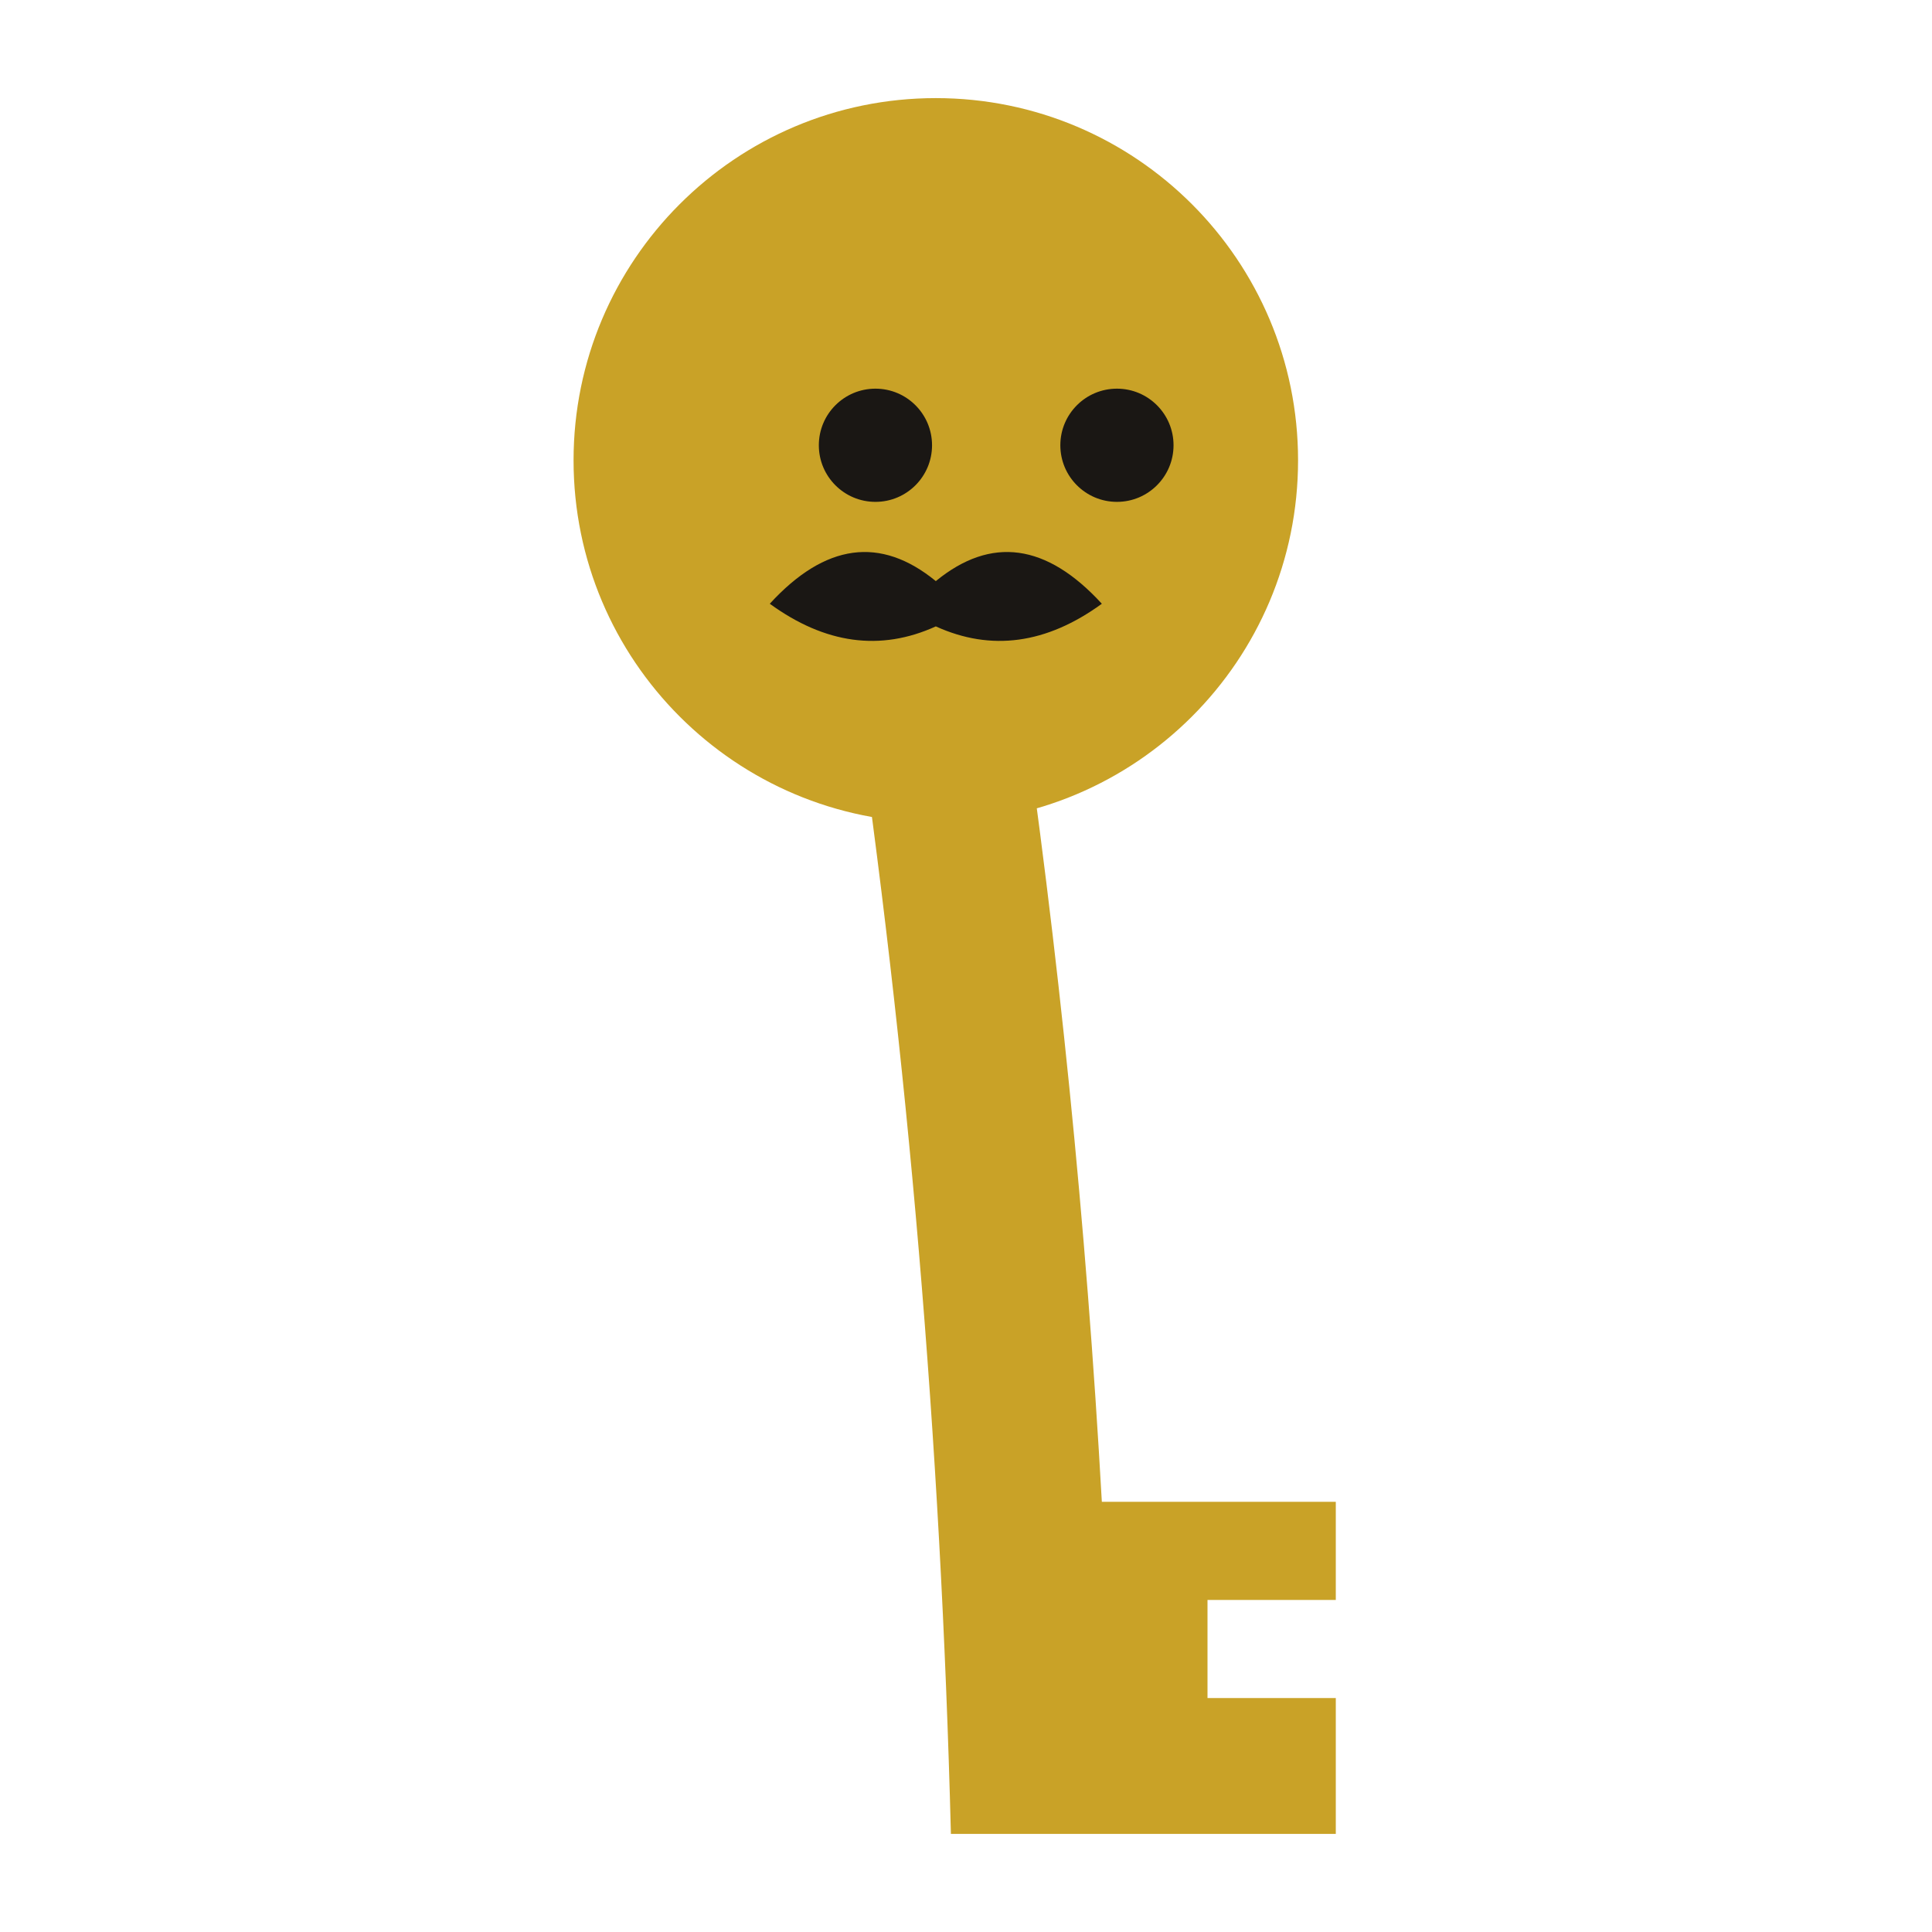
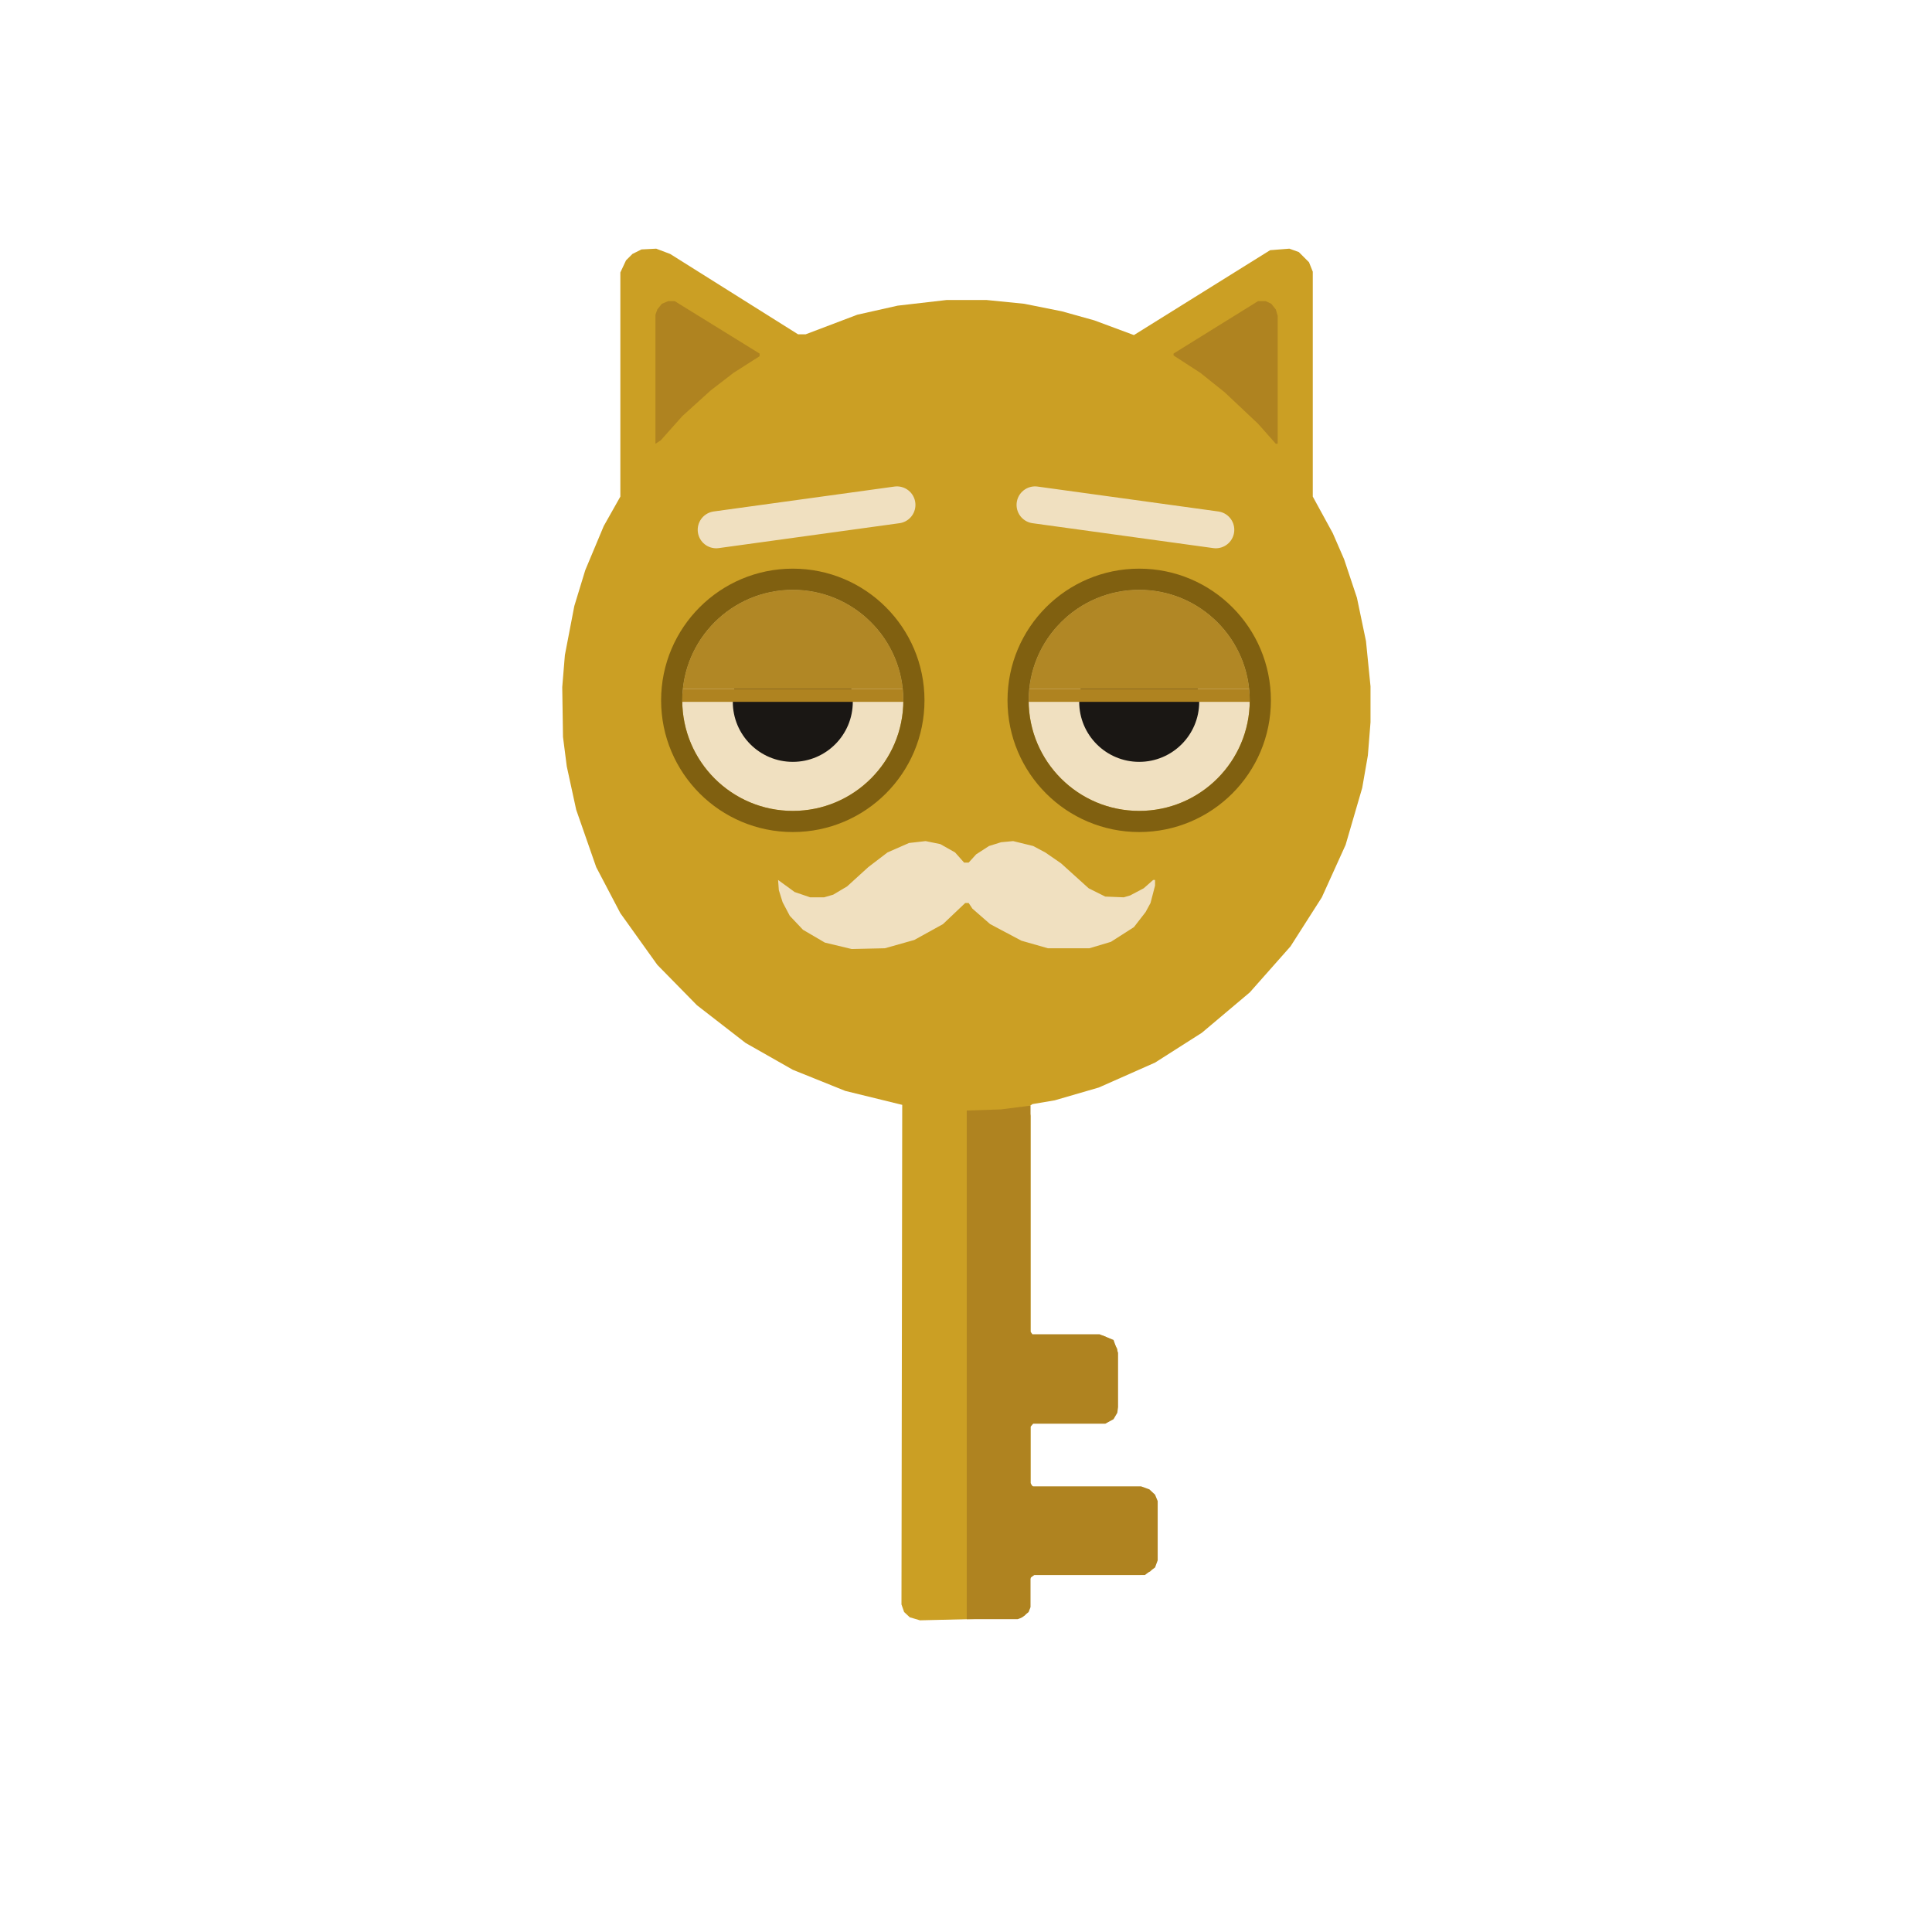
- <svg xmlns="http://www.w3.org/2000/svg" viewBox="0 0 512 512" width="512" height="512">
-   <g transform="rotate(0 256 300)">
-     <path fill="#C9A227" fill-rule="nonzero" d="M152 122 A96 96 0 1 1 344 122 A96 96 0 1 1 152 122 Z M270 180 Q285.8 287.6 292 398 L354 398 L354 424 L320 424 L320 450 L354 450 L354 486 L252 486 Q248 330 226 180 Z" />
-     <circle cx="232" cy="118" r="15" fill="#1A1714" />
-     <circle cx="296" cy="118" r="15" fill="#1A1714" />
-     <path fill="#1A1714" d="M204 160 Q226 136 248 154 Q270 136 292 160 Q270 176 248 166 Q226 176 204 160 Z" />
+ <svg xmlns="http://www.w3.org/2000/svg" viewBox="0 0 512 512" class="unlocked">
+   <style>.unlocked *{transform-box:view-box}.unlocked .mitt{transform:translate(130px,570px);animation:unlocked-paw 4s infinite}
+ .unlocked .lid{animation:unlocked-blink 4s infinite}
+ .unlocked .shut{animation:unlocked-shut 4s infinite}
+ @keyframes unlocked-shut{0%,95%{opacity:0}95.5%,96.2%{opacity:1}96.8%,100%{opacity:0}}
+ @keyframes unlocked-paw{0%,15%{transform:translate(130px,570px);animation-timing-function:cubic-bezier(.2,.9,.3,1)}35%,70%{transform:translate(130px,300px);animation-timing-function:cubic-bezier(.5,0,.7,.4)}90%,100%{transform:translate(130px,570px)}}
+ .unlocked .shut{animation:unlocked-shut 4s infinite}
+ @keyframes unlocked-shut{0%,47%{opacity:0}49%,61%{opacity:1}63%,100%{opacity:0}}
+ @keyframes unlocked-blink{0%,40%{transform:scaleY(1)}48%{transform:scaleY(2.1)}62%{transform:scaleY(2.1)}70%{transform:scaleY(1)}}</style>
+   <g class="head ">
+     <path d="M170.0 66.1 L167.6 67.3 L165.9 69.0 L164.4 72.2 L164.4 131.6 L160.0 139.4 L155.1 151.1 L152.2 160.6 L149.7 173.6 L149.0 182.1 L149.2 195.3 L150.2 203.1 L152.7 214.6 L158.0 229.8 L164.4 242.0 L174.2 255.7 L184.7 266.4 L197.6 276.4 L210.1 283.5 L224.0 289.1 L239.1 292.8 L238.9 425.2 L239.6 427.2 L241.1 428.6 L243.8 429.4 L264.8 428.9 L265.0 428.1 L270.2 428.9 L271.6 428.1 L272.9 426.2 L272.9 418.6 L273.6 417.4 L302.2 417.4 L304.9 416.4 L306.6 413.5 L306.6 398.1 L305.8 396.1 L304.6 394.9 L302.9 394.2 L274.1 394.2 L273.1 393.4 L273.1 377.8 L273.8 377.1 L293.1 377.1 L295.1 375.9 L296.1 373.2 L296.1 357.5 L294.8 355.1 L292.2 353.9 L273.6 353.9 L273.1 353.4 L273.1 295.7 L272.6 293.3 L273.6 292.6 L279.5 291.6 L291.2 288.2 L306.1 281.6 L318.5 273.7 L331.2 263.0 L342.0 250.8 L350.3 237.8 L356.6 223.9 L361.0 208.8 L362.5 200.2 L363.2 191.4 L363.2 181.9 L362.0 169.9 L359.6 158.4 L356.2 148.2 L353.2 141.3 L347.9 131.6 L347.9 72.0 L346.9 69.5 L344.2 66.8 L341.7 65.9 L336.6 66.3 L300.5 88.8 L290.0 84.9 L281.4 82.5 L271.4 80.5 L261.4 79.5 L250.9 79.5 L237.9 81.0 L227.2 83.4 L213.5 88.6 L211.5 88.6 L177.6 67.3 L173.9 65.9 Z" fill="#cb9f24" />
+     <path d="M333.4 79.8 L311.0 93.7 L311.0 94.2 L318.1 98.8 L324.6 104.0 L333.4 112.3 L338.1 117.6 L338.6 117.6 L338.6 83.7 L338.1 82.0 L336.9 80.5 L335.4 79.8 Z" fill="#af8320" />
+     <path d="M178.8 79.8 L177.1 79.8 L175.4 80.5 L174.2 82.0 L173.7 83.4 L173.7 117.6 L175.1 116.7 L180.8 110.3 L188.3 103.5 L194.4 98.8 L201.3 94.4 L201.3 93.7 Z" fill="#af8320" />
+     <path d="M273.1 293.0 L265.3 294.0 L256.2 294.3 L256.2 429.1 L269.7 429.1 L270.9 428.6 L272.6 427.2 L273.1 425.9 L273.1 418.1 L274.1 417.4 L303.4 417.4 L306.1 415.4 L306.8 413.5 L306.8 397.8 L306.1 396.1 L304.6 394.7 L302.4 393.9 L273.6 393.9 L273.1 393.0 L273.1 378.1 L273.8 377.3 L292.9 377.3 L295.1 376.1 L296.1 374.4 L296.3 372.9 L296.3 358.5 L295.1 355.1 L291.4 353.6 L273.6 353.6 L273.1 352.9 Z" fill="#af8320" />
+     <clipPath id="eye15">
+       <circle cx="210.1" cy="185.6" r="29.3" />
+     </clipPath>
+     <circle cx="210.1" cy="185.6" r="29.3" fill="#f0e0c0" />
+     <circle cx="210.1" cy="186" r="15.9" fill="#1a1714" />
+     <g clip-path="url(#eye15)">
+       <g class="lid lid-l" style="transform-origin:210.1px 156.3px">
+         <rect x="180.1" y="156.3" width="60" height="26.3" fill="#b18725" />
+         <rect x="180.1" y="182.6" width="60" height="3.4" fill="#af8320" />
+       </g>
+     </g>
+     <circle cx="210.1" cy="185.6" r="32.1" fill="none" stroke="#806010" stroke-width="5.6" />
+     <path class="shut shut-l" d="M190.1 189.6 Q210.1 207.6 230.1 189.6" fill="none" stroke="#806010" stroke-width="6" stroke-linecap="round" opacity="0" />
+     <clipPath id="eye16">
+       <circle cx="301.9" cy="185.6" r="29.3" />
+     </clipPath>
+     <circle cx="301.9" cy="185.6" r="29.3" fill="#f0e0c0" />
+     <circle cx="301.9" cy="186" r="15.9" fill="#1a1714" />
+     <g clip-path="url(#eye16)">
+       <g class="lid lid-r" style="transform-origin:301.9px 156.3px">
+         <rect x="271.9" y="156.3" width="60" height="26.3" fill="#b18725" />
+         <rect x="271.9" y="182.6" width="60" height="3.4" fill="#af8320" />
+       </g>
+     </g>
+     <circle cx="301.9" cy="185.6" r="32.1" fill="none" stroke="#806010" stroke-width="5.6" />
+     <path class="shut shut-r" d="M281.9 189.6 Q301.9 207.6 321.9 189.6" fill="none" stroke="#806010" stroke-width="6" stroke-linecap="round" opacity="0" />
+     <path d="M189.8 140.4 L237.7 133.8" stroke="#f0e0c0" stroke-width="9.8" stroke-linecap="round" fill="none" />
+     <path d="M274.3 133.8 L322.2 140.4" stroke="#f0e0c0" stroke-width="9.8" stroke-linecap="round" fill="none" />
+     <path d="M206.2 233.2 L206.4 235.9 L207.4 239.1 L209.3 242.7 L212.8 246.4 L218.6 249.8 L225.7 251.5 L234.5 251.3 L242.3 249.1 L249.9 244.9 L255.8 239.3 L256.7 239.3 L257.7 240.8 L262.4 244.9 L270.7 249.3 L277.7 251.3 L288.7 251.3 L294.4 249.6 L300.5 245.7 L303.6 241.7 L304.9 239.3 L306.1 234.7 L306.1 233.2 L305.6 233.2 L303.1 235.4 L299.5 237.3 L297.8 237.8 L292.9 237.6 L288.5 235.4 L281.2 228.8 L277.0 225.9 L273.8 224.2 L268.5 222.9 L265.3 223.2 L262.1 224.2 L258.7 226.4 L256.7 228.6 L255.5 228.6 L253.1 225.9 L249.2 223.7 L245.3 222.9 L240.9 223.4 L235.2 225.9 L230.1 229.8 L224.5 234.9 L220.8 237.1 L218.4 237.8 L214.7 237.8 L210.6 236.4 Z" fill="#f0e0c0" />
+   </g>
+   <g class="mitt">
+     <circle r="36" fill="#cb9f24" />
+     <circle cx="-22" cy="-24" r="14" fill="#cb9f24" />
+     <circle cx="0" cy="-32" r="14" fill="#cb9f24" />
+     <circle cx="22" cy="-24" r="14" fill="#cb9f24" />
+     <circle cx="-22" cy="-24" r="6" fill="#f0e0c0" />
+     <circle cx="0" cy="-32" r="6" fill="#f0e0c0" />
+     <circle cx="22" cy="-24" r="6" fill="#f0e0c0" />
+     <ellipse cy="6" rx="15" ry="12" fill="#f0e0c0" />
+     <g transform="translate(-6 -6) rotate(-30)">
+       <rect x="-40" y="-14" width="56" height="28" rx="8" fill="#4c7f1c" />
+       <rect x="12" y="-8" width="22" height="16" rx="3" fill="#c9ced6" />
+       <circle cx="-18" r="7" fill="#cb9f24" />
+     </g>
  </g>
</svg>
